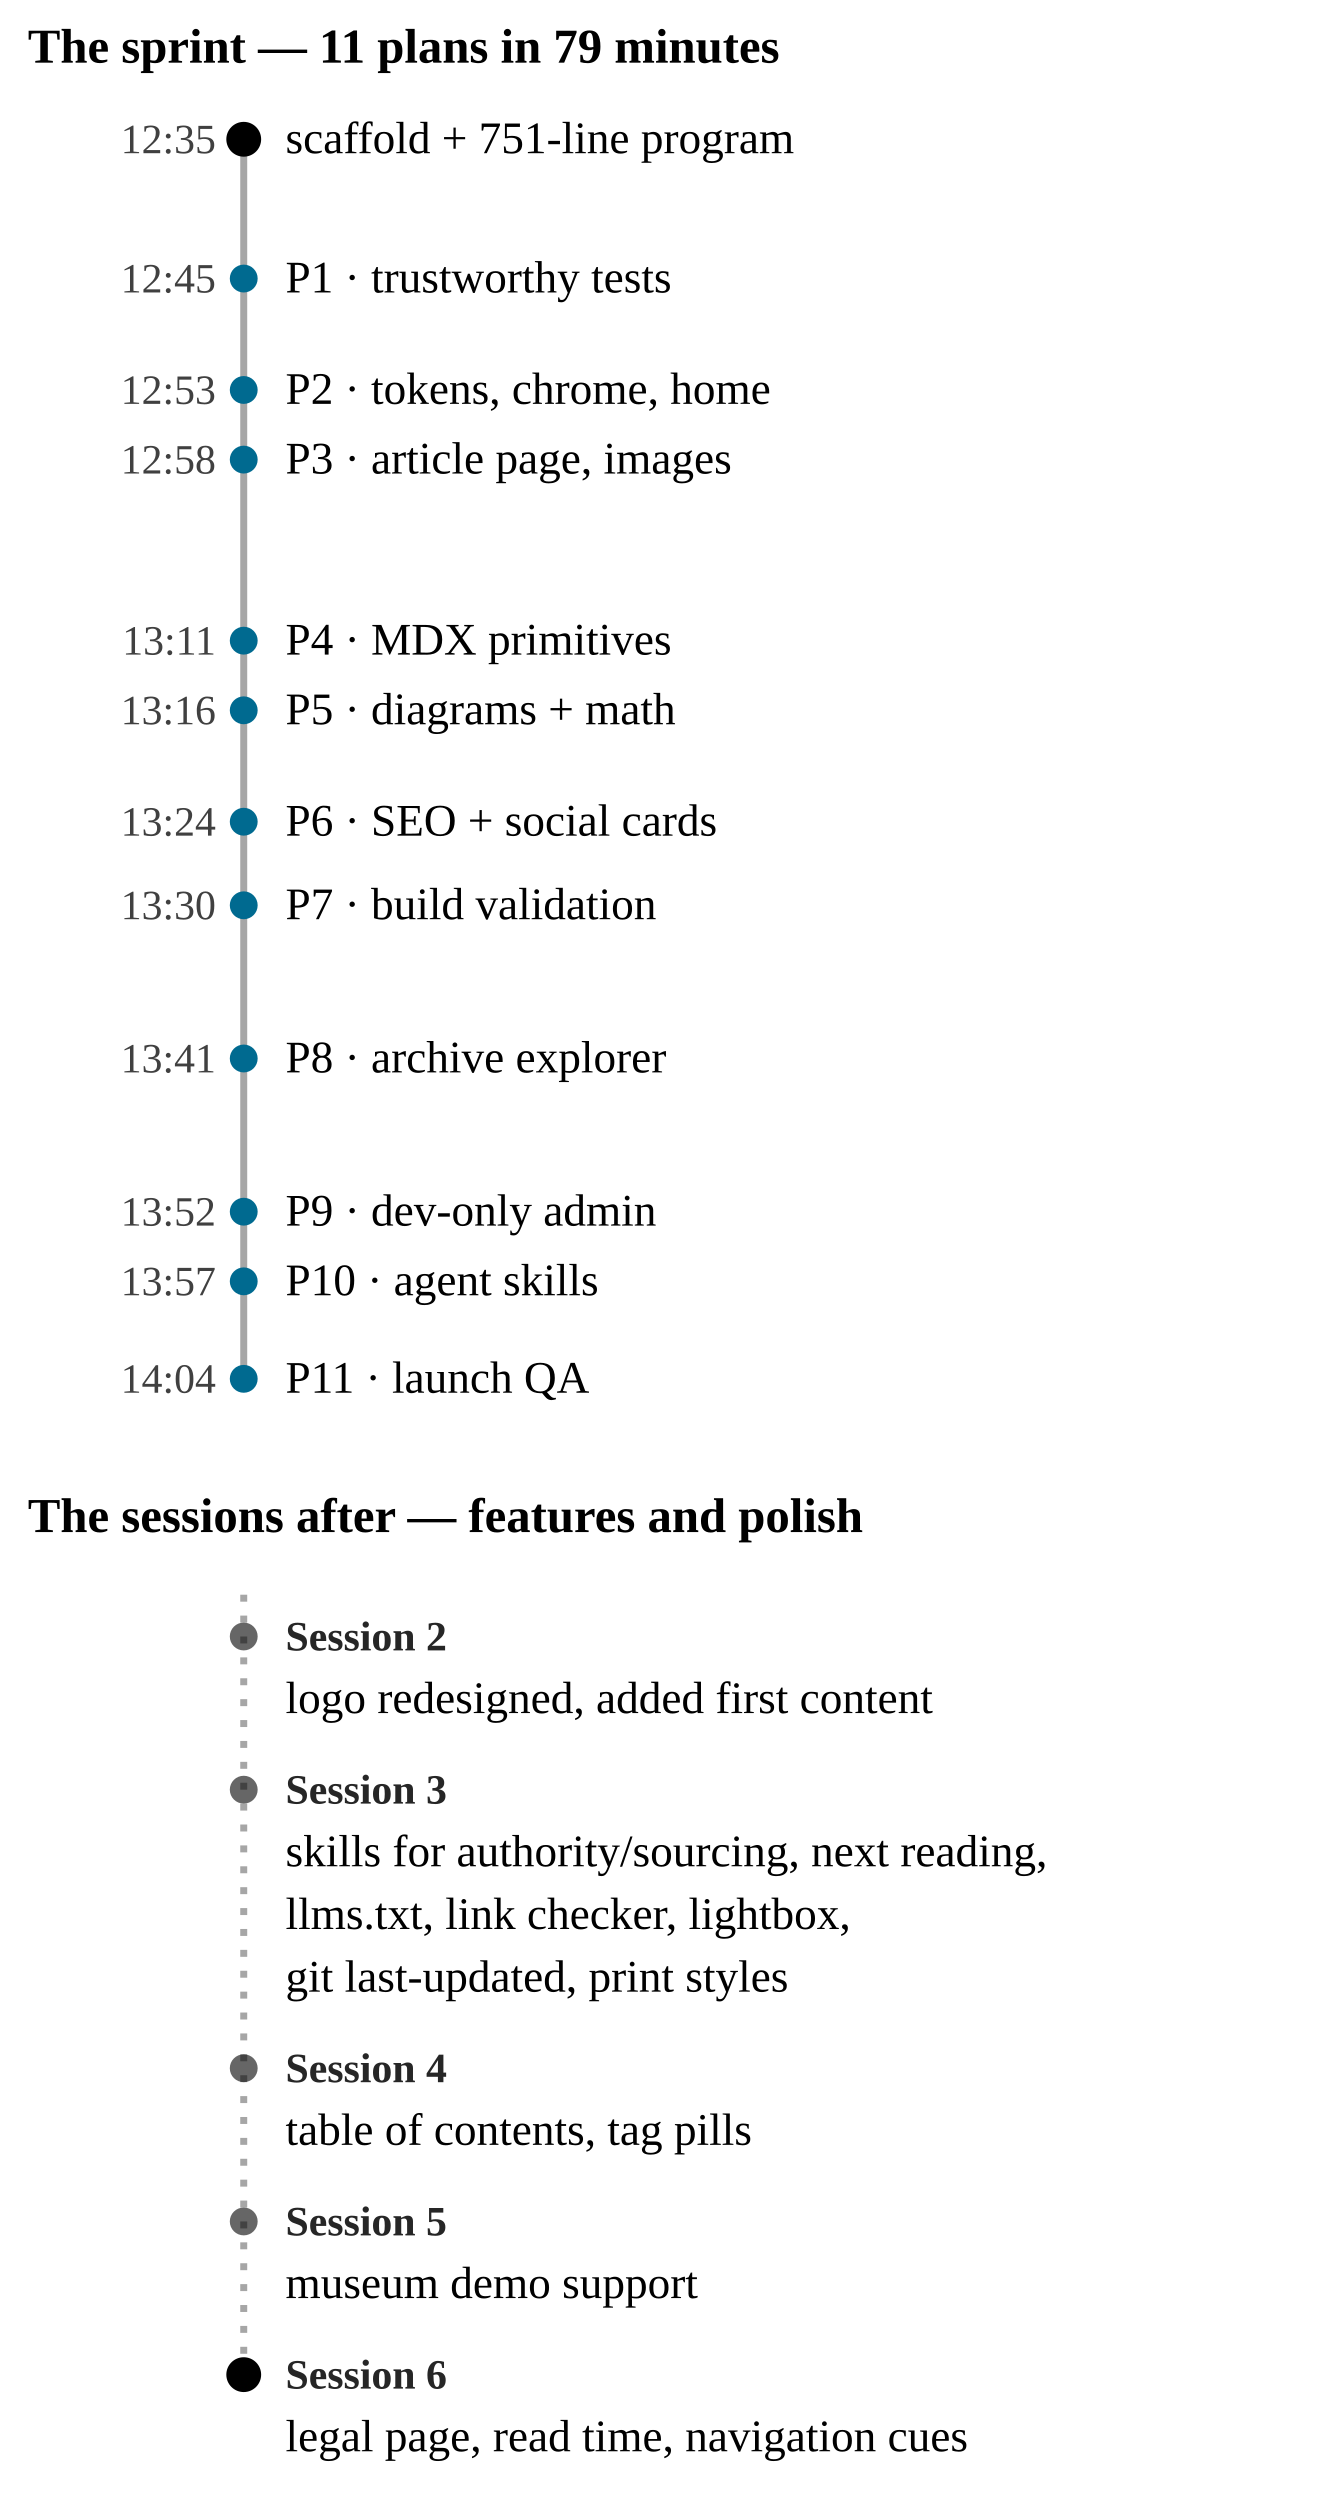
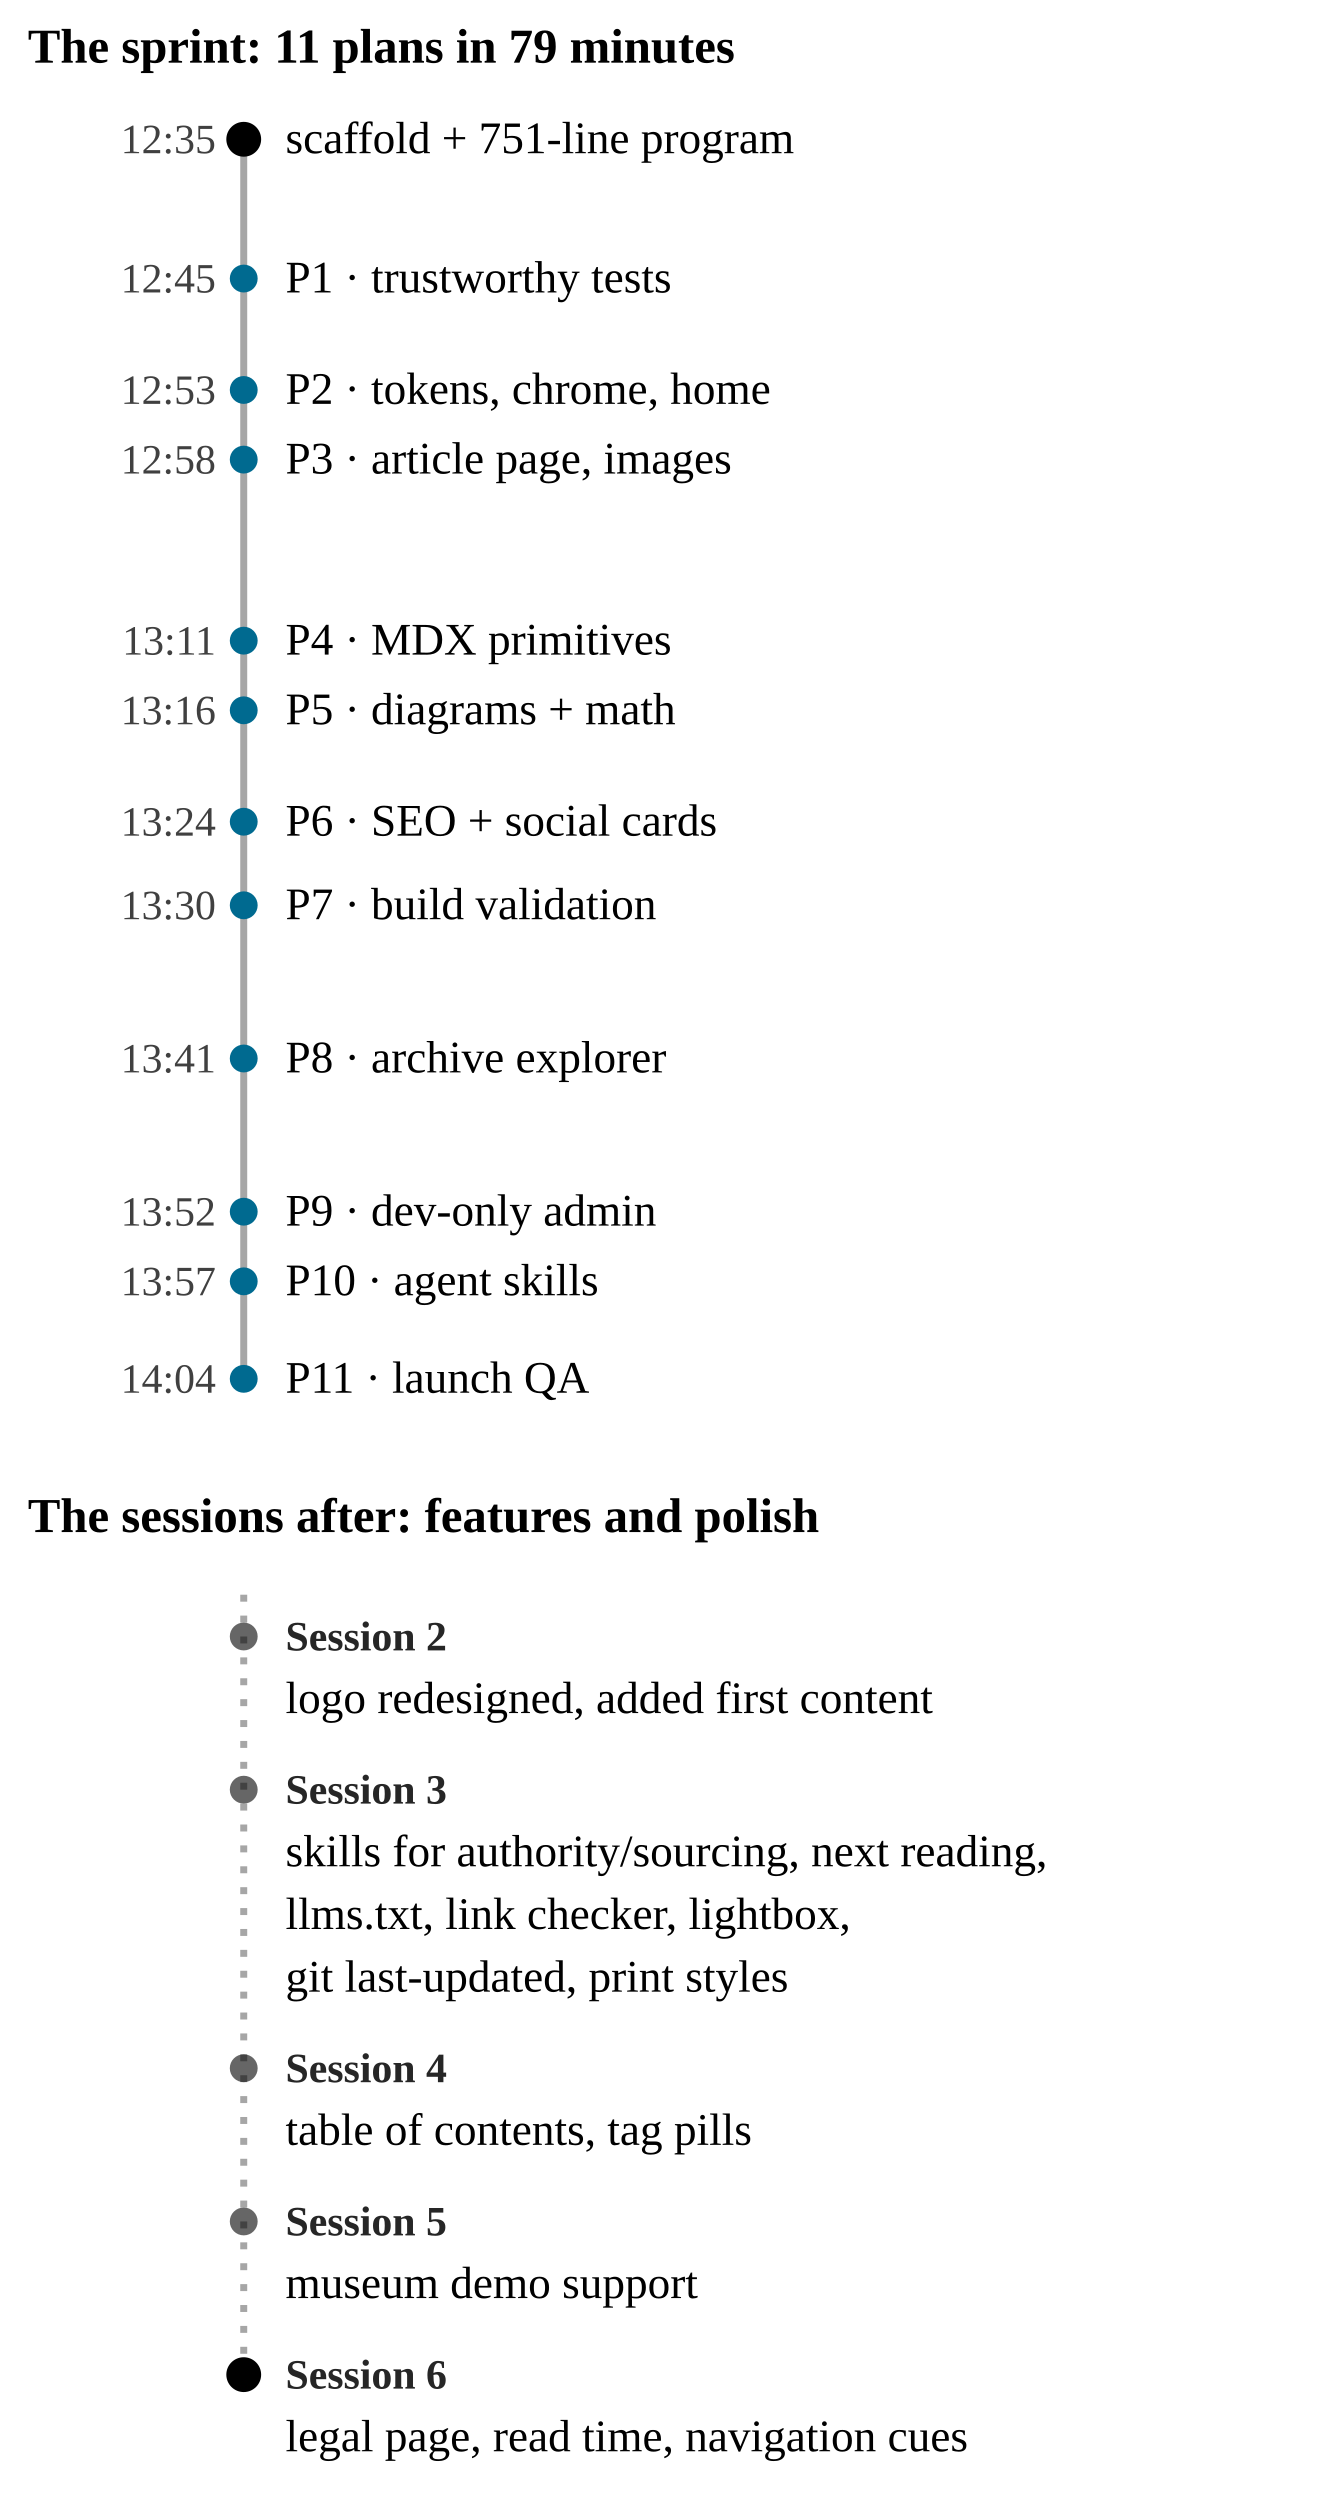
<svg xmlns="http://www.w3.org/2000/svg" viewBox="0 0 380 718" width="380" height="718" aria-hidden="true">
-   <text x="8" y="18" font-size="14" font-weight="700" fill="currentColor">The sprint — 11 plans in 79 minutes</text>
+   <text x="8" y="18" font-size="14" font-weight="700" fill="currentColor">The sprint: 11 plans in 79 minutes</text>
  <line x1="70" y1="40" x2="70" y2="396" stroke="currentColor" stroke-opacity="0.35" stroke-width="2" />
  <text x="62" y="44" font-size="12" text-anchor="end" fill="currentColor" fill-opacity="0.75">12:35</text>
  <circle cx="70" cy="40" r="5" fill="currentColor" />
  <text x="82" y="44" font-size="13" fill="currentColor">scaffold + 751-line program</text>
  <g fill="#006a90">
    <circle cx="70" cy="80" r="4" />
    <circle cx="70" cy="112" r="4" />
    <circle cx="70" cy="132" r="4" />
    <circle cx="70" cy="184" r="4" />
    <circle cx="70" cy="204" r="4" />
    <circle cx="70" cy="236" r="4" />
    <circle cx="70" cy="260" r="4" />
    <circle cx="70" cy="304" r="4" />
    <circle cx="70" cy="348" r="4" />
    <circle cx="70" cy="368" r="4" />
    <circle cx="70" cy="396" r="4" />
  </g>
  <g font-size="12" text-anchor="end" fill="currentColor" fill-opacity="0.75">
    <text x="62" y="84">12:45</text>
    <text x="62" y="116">12:53</text>
    <text x="62" y="136">12:58</text>
    <text x="62" y="188">13:11</text>
    <text x="62" y="208">13:16</text>
    <text x="62" y="240">13:24</text>
    <text x="62" y="264">13:30</text>
    <text x="62" y="308">13:41</text>
    <text x="62" y="352">13:52</text>
    <text x="62" y="372">13:57</text>
    <text x="62" y="400">14:04</text>
  </g>
  <g font-size="13" fill="currentColor">
    <text x="82" y="84">P1 · trustworthy tests</text>
    <text x="82" y="116">P2 · tokens, chrome, home</text>
    <text x="82" y="136">P3 · article page, images</text>
    <text x="82" y="188">P4 · MDX primitives</text>
    <text x="82" y="208">P5 · diagrams + math</text>
    <text x="82" y="240">P6 · SEO + social cards</text>
    <text x="82" y="264">P7 · build validation</text>
    <text x="82" y="308">P8 · archive explorer</text>
    <text x="82" y="352">P9 · dev-only admin</text>
    <text x="82" y="372">P10 · agent skills</text>
    <text x="82" y="400">P11 · launch QA</text>
  </g>
-   <text x="8" y="440" font-size="14" font-weight="700" fill="currentColor">The sessions after — features and polish</text>
+   <text x="8" y="440" font-size="14" font-weight="700" fill="currentColor">The sessions after: features and polish</text>
  <line x1="70" y1="458" x2="70" y2="682" stroke="currentColor" stroke-opacity="0.35" stroke-width="2" stroke-dasharray="2 4" />
  <g font-size="12" font-weight="700" fill="currentColor" fill-opacity="0.85">
    <text x="82" y="474">Session 2</text>
    <text x="82" y="518">Session 3</text>
    <text x="82" y="598">Session 4</text>
    <text x="82" y="642">Session 5</text>
    <text x="82" y="686">Session 6</text>
  </g>
  <g fill="currentColor" fill-opacity="0.6">
    <circle cx="70" cy="470" r="4" />
    <circle cx="70" cy="514" r="4" />
    <circle cx="70" cy="594" r="4" />
    <circle cx="70" cy="638" r="4" />
  </g>
  <circle cx="70" cy="682" r="5" fill="currentColor" />
  <g font-size="13" fill="currentColor">
    <text x="82" y="492">logo redesigned, added first content</text>
    <text x="82" y="536">skills for authority/sourcing, next reading,</text>
    <text x="82" y="554">llms.txt, link checker, lightbox,</text>
    <text x="82" y="572">git last-updated, print styles</text>
    <text x="82" y="616">table of contents, tag pills</text>
    <text x="82" y="660">museum demo support</text>
    <text x="82" y="704">legal page, read time, navigation cues</text>
  </g>
</svg>
